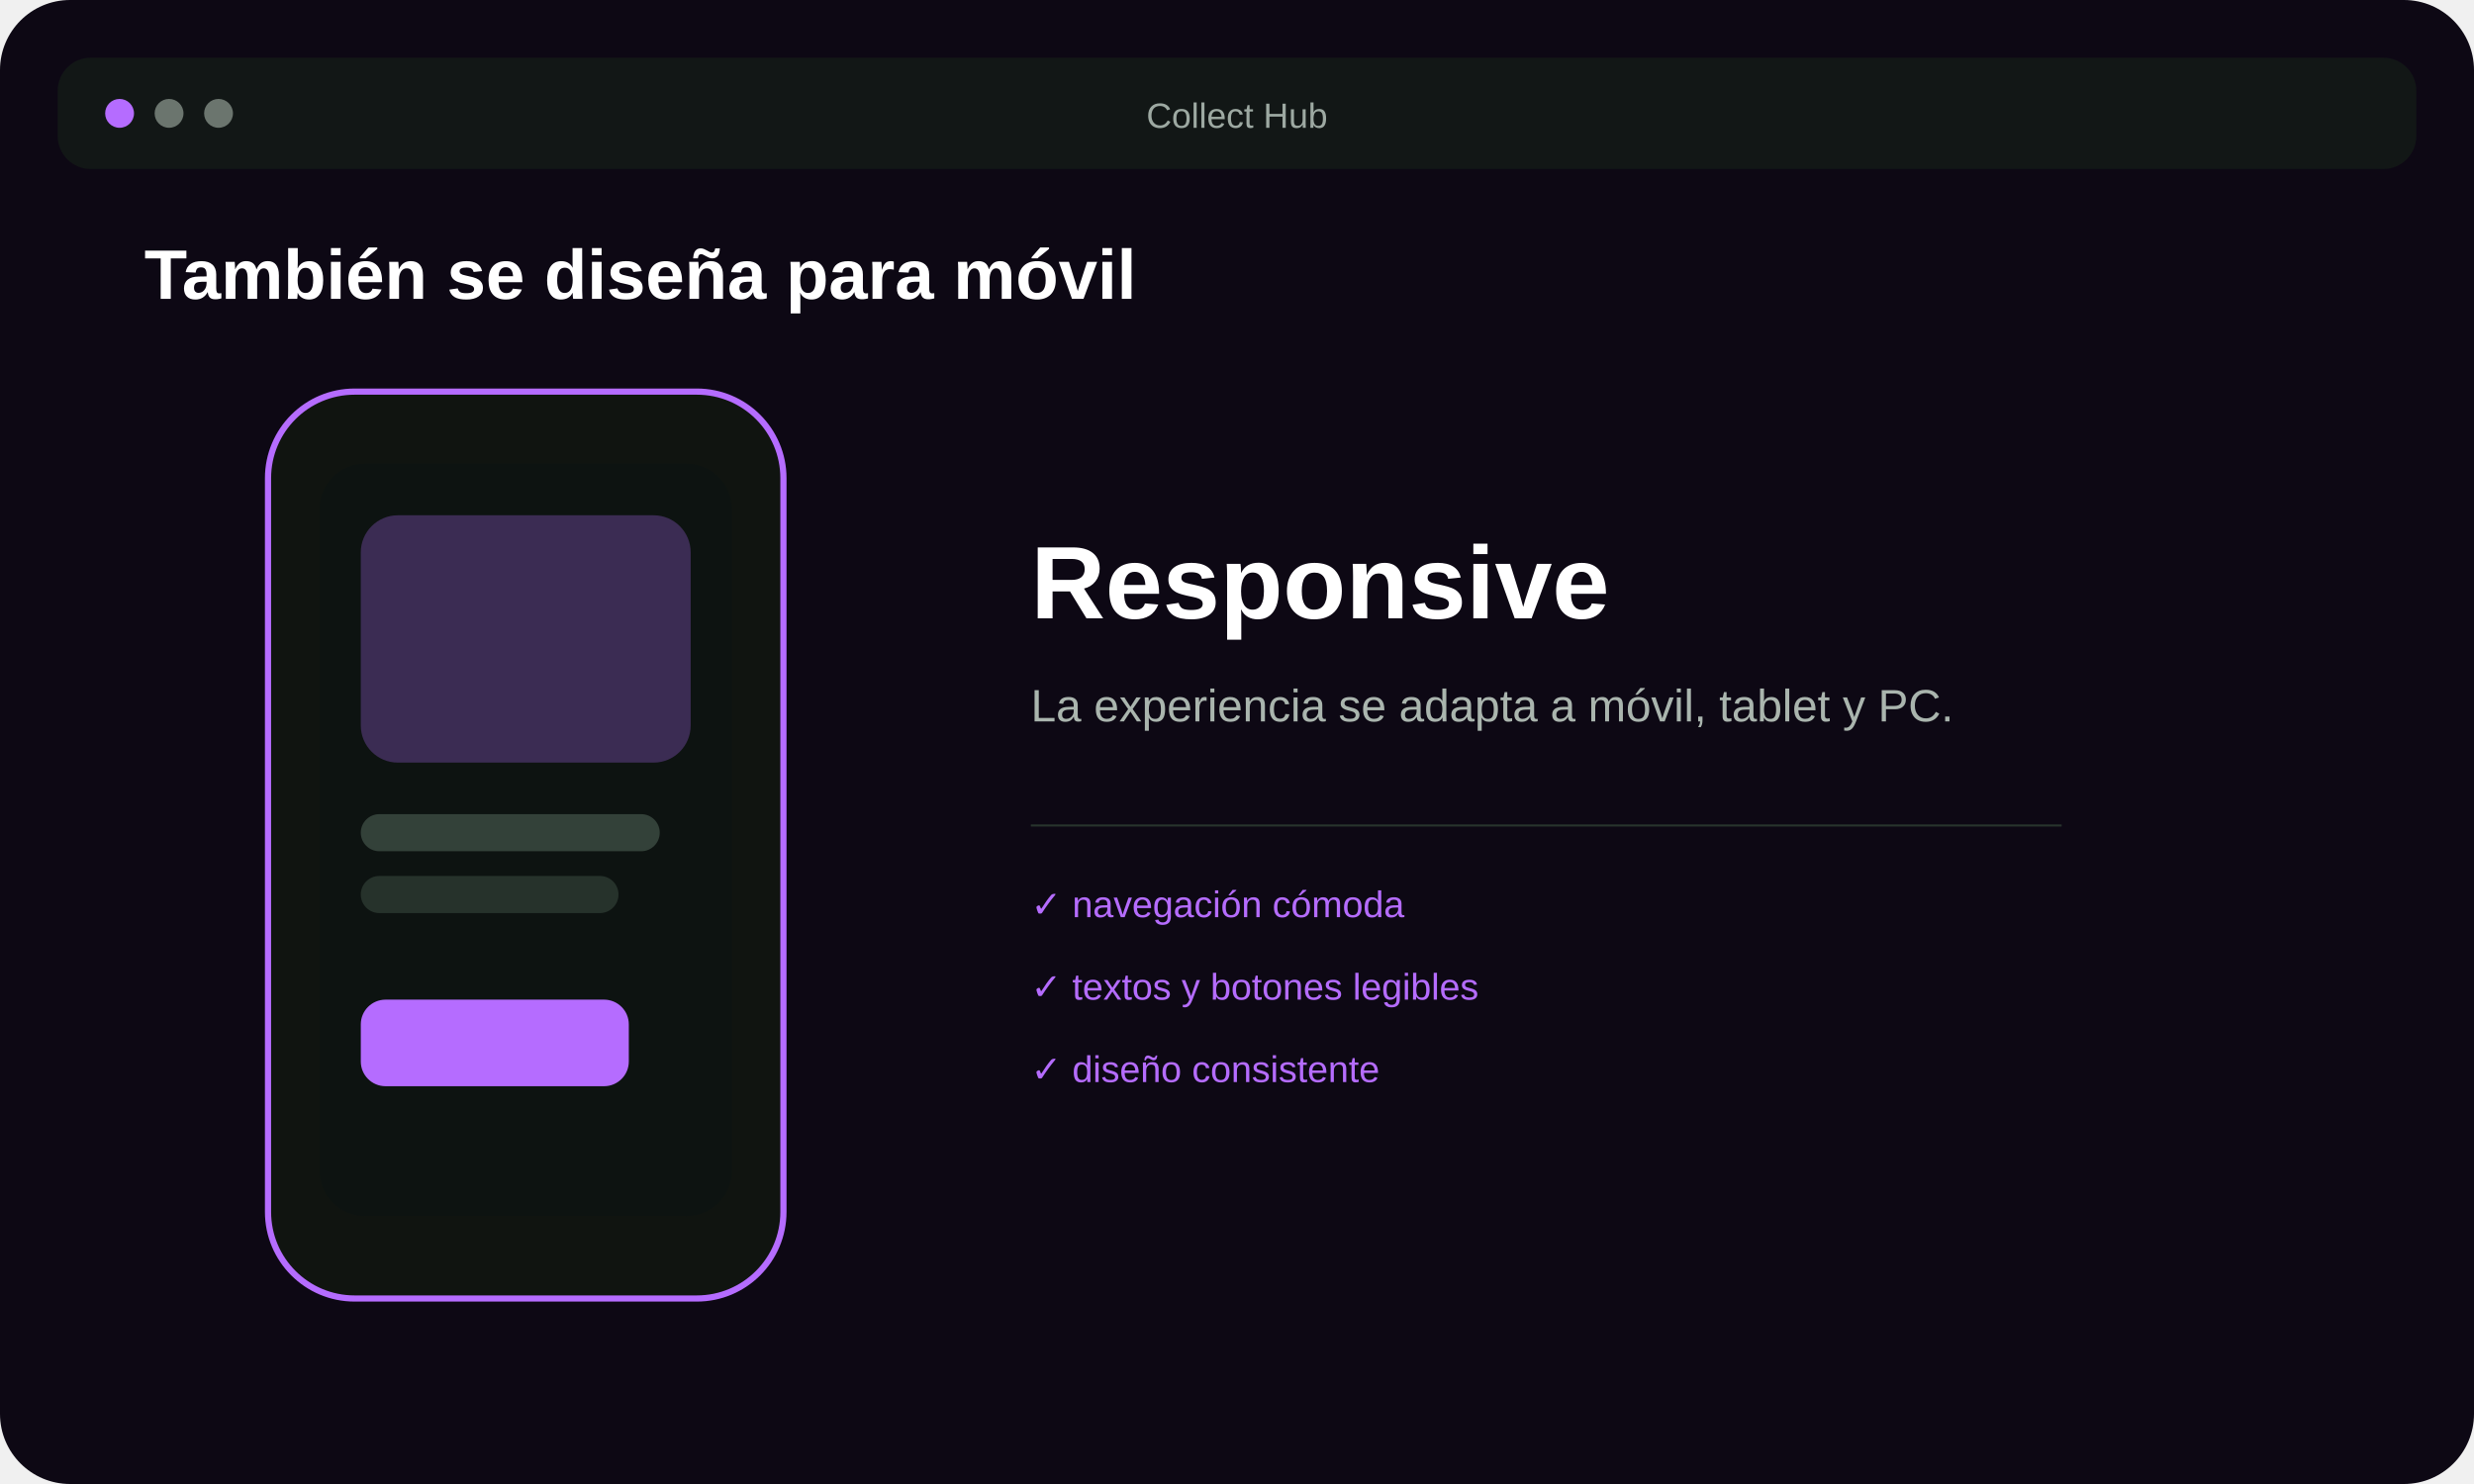
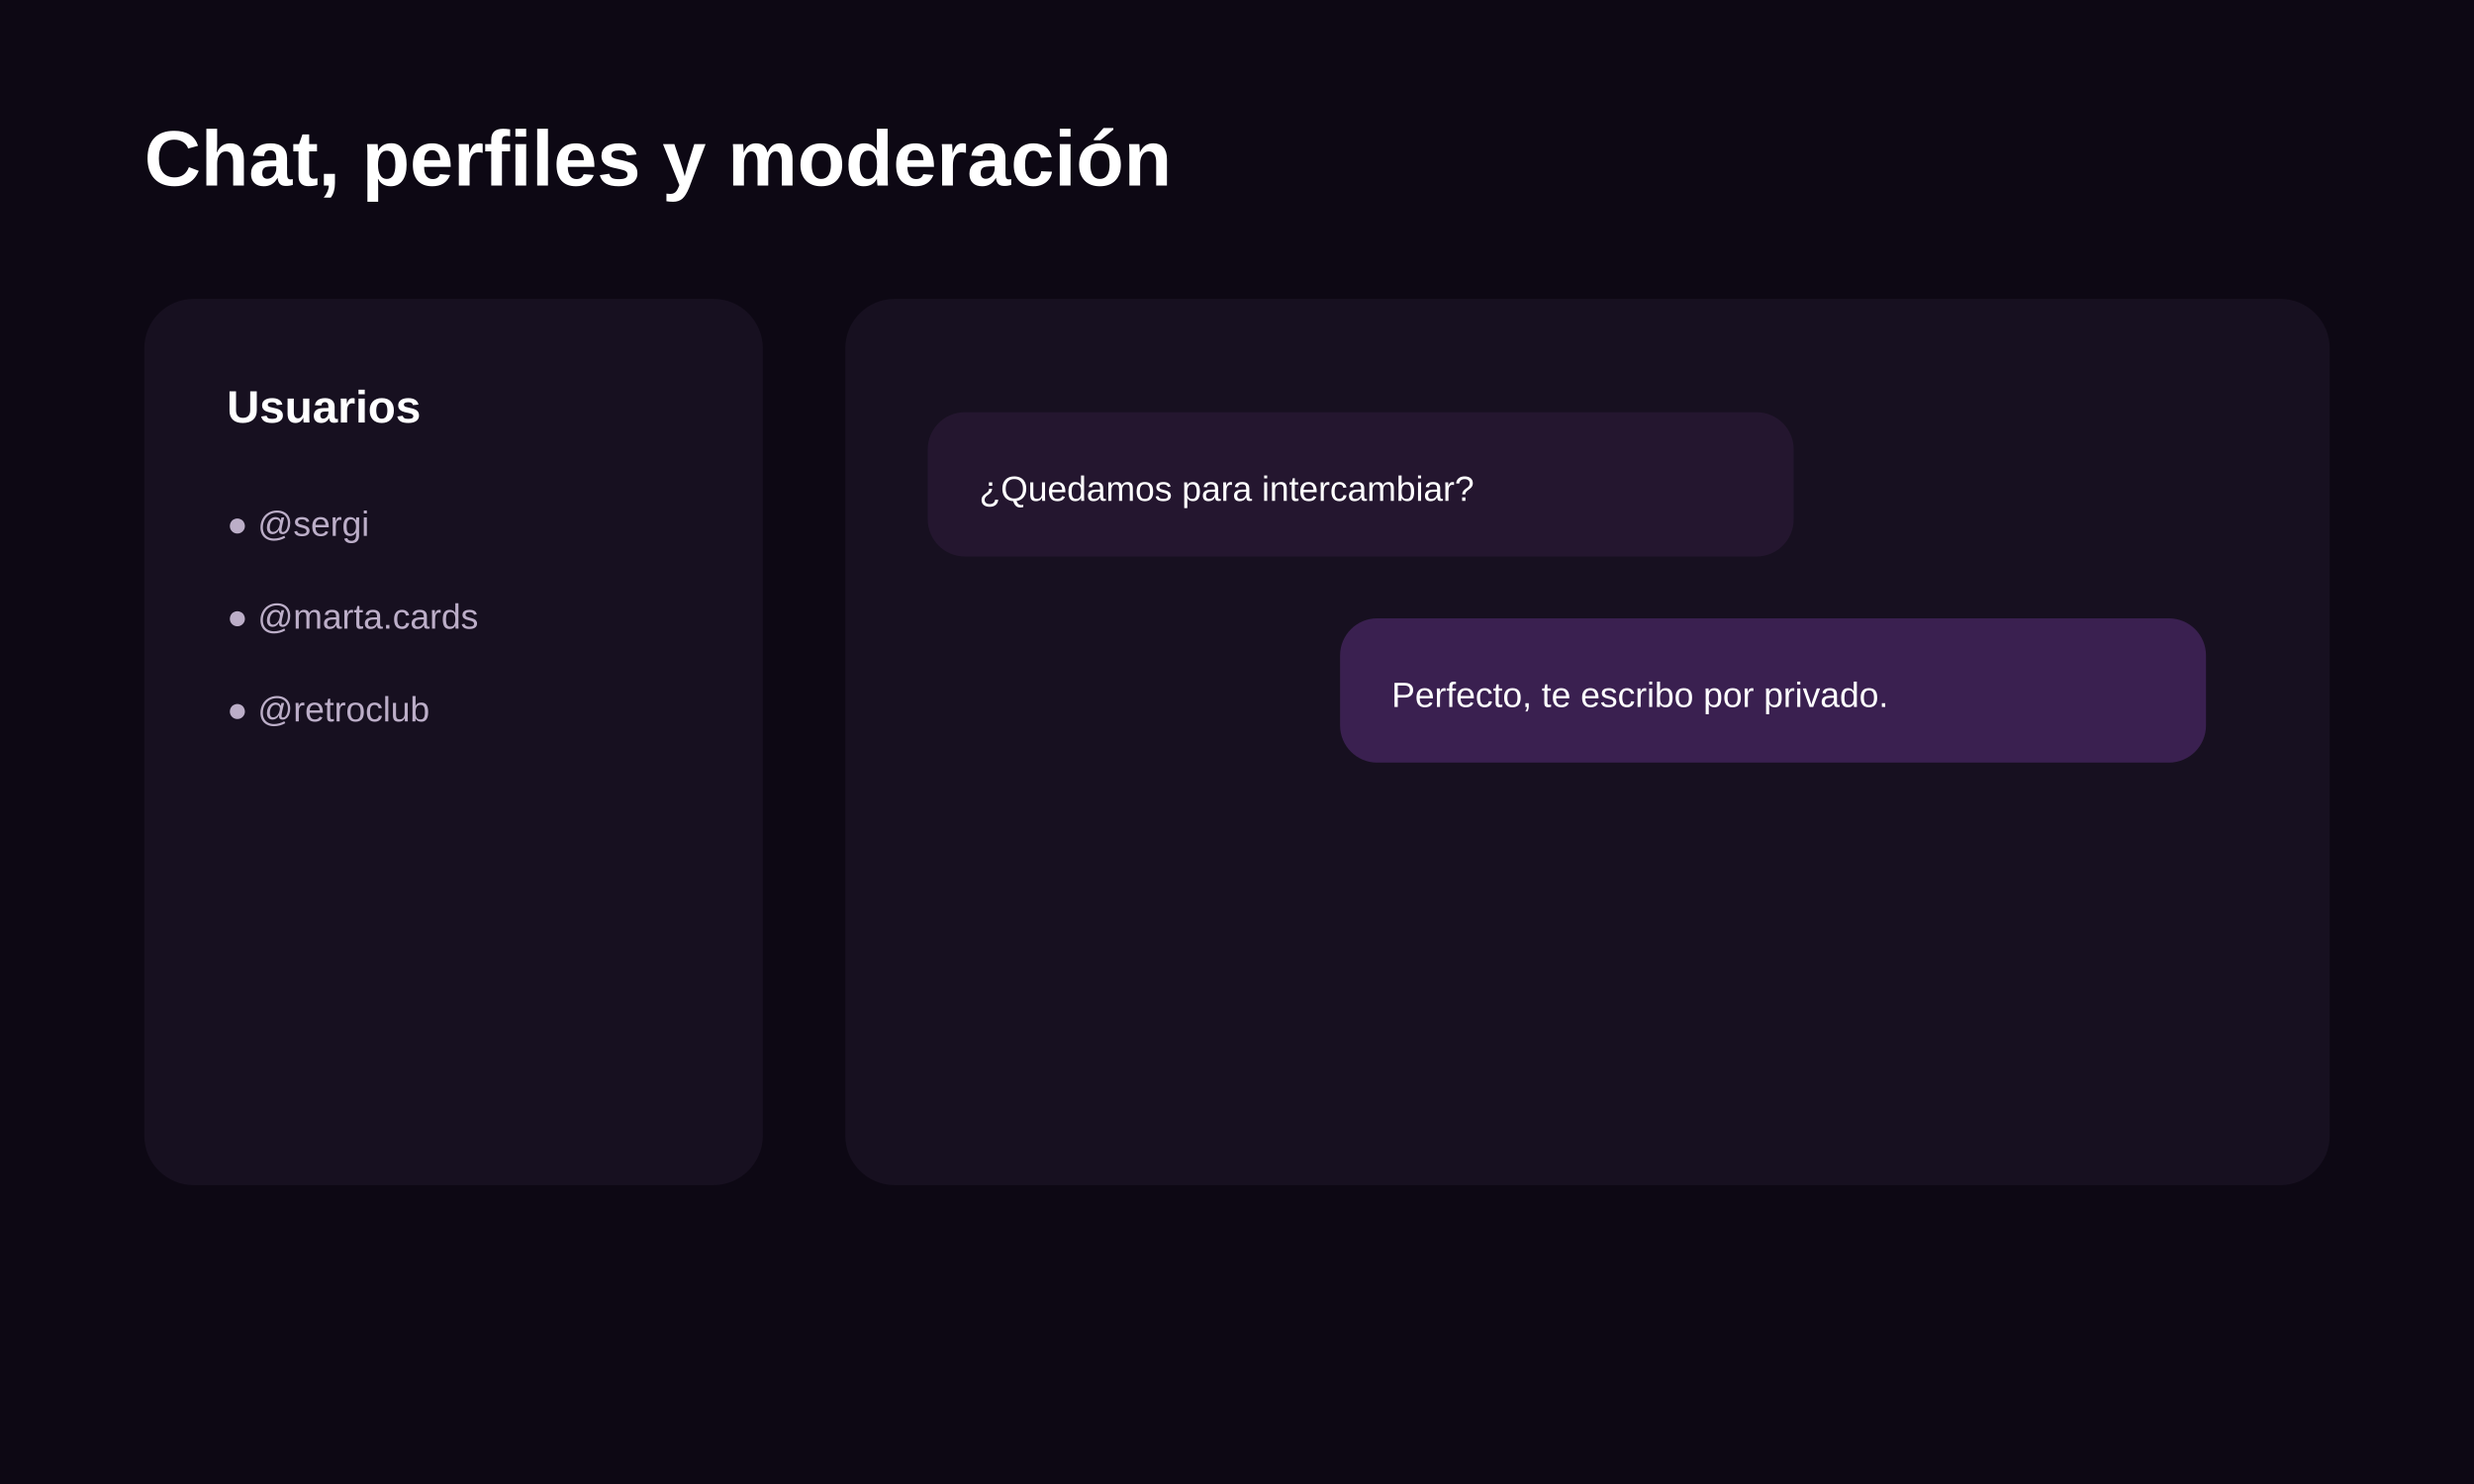
- <svg xmlns="http://www.w3.org/2000/svg" width="1200" height="720" viewBox="0 0 1200 720">
-   <rect width="1200" height="720" rx="34" fill="#0d0814" />
-   <rect x="28" y="28" width="1144" height="54" rx="16" fill="#121816" opacity=".96" />
-   <circle cx="58" cy="55" r="7" fill="#b56cff" />
-   <circle cx="82" cy="55" r="7" fill="#6b756e" />
-   <circle cx="106" cy="55" r="7" fill="#6b756e" />
-   <text x="600" y="62" text-anchor="middle" font-family="Arial,sans-serif" font-size="17" fill="#9da9a2">Collect Hub</text>
-   <text x="70" y="145" font-family="Arial" font-size="34" font-weight="800" fill="#fff">También se diseña para móvil</text>
-   <rect x="130" y="190" width="250" height="440" rx="42" fill="#101410" stroke="#b56cff" stroke-width="3" />
-   <rect x="155" y="225" width="200" height="365" rx="22" fill="#0d1311" />
-   <rect x="175" y="250" width="160" height="120" rx="18" fill="#b56cff" opacity=".28" />
-   <rect x="175" y="395" width="145" height="18" rx="9" fill="#334139" />
-   <rect x="175" y="425" width="125" height="18" rx="9" fill="#26322b" />
-   <rect x="175" y="485" width="130" height="42" rx="12" fill="#b56cff" />
-   <text x="500" y="300" font-family="Arial" font-size="50" font-weight="800" fill="#fff">Responsive</text>
-   <text x="500" y="350" font-family="Arial" font-size="22" fill="#aab5ae">La experiencia se adapta a móvil, tablet y PC.</text>
-   <rect x="500" y="400" width="500" height="1" fill="#28342d" />
-   <text x="500" y="445" font-family="Arial" font-size="18" fill="#b56cff">✓ navegación cómoda</text>
-   <text x="500" y="485" font-family="Arial" font-size="18" fill="#b56cff">✓ textos y botones legibles</text>
-   <text x="500" y="525" font-family="Arial" font-size="18" fill="#b56cff">✓ diseño consistente</text>
+ <svg xmlns="http://www.w3.org/2000/svg" width="1200" height="720">
+   <rect width="1200" height="720" fill="#0d0814" />
+   <text x="70" y="90" font-family="Arial" font-size="38" font-weight="800" fill="#fff">Chat, perfiles y moderación</text>
+   <rect x="70" y="145" width="300" height="430" rx="24" fill="#171020" />
+   <text x="110" y="205" font-family="Arial" font-size="22" font-weight="700" fill="#fff">Usuarios</text>
+   <text x="110" y="260" font-family="Arial" font-size="17" fill="#bcaec8">● @sergi</text>
+   <text x="110" y="305" font-family="Arial" font-size="17" fill="#bcaec8">● @marta.cards</text>
+   <text x="110" y="350" font-family="Arial" font-size="17" fill="#bcaec8">● @retroclub</text>
+   <rect x="410" y="145" width="720" height="430" rx="24" fill="#171020" />
+   <rect x="450" y="200" width="420" height="70" rx="18" fill="#24162f" />
+   <rect x="650" y="300" width="420" height="70" rx="18" fill="#3a2050" />
+   <text x="475" y="243" font-family="Arial" font-size="17" fill="#fff">¿Quedamos para intercambiar?</text>
+   <text x="675" y="343" font-family="Arial" font-size="17" fill="#fff">Perfecto, te escribo por privado.</text>
</svg>
